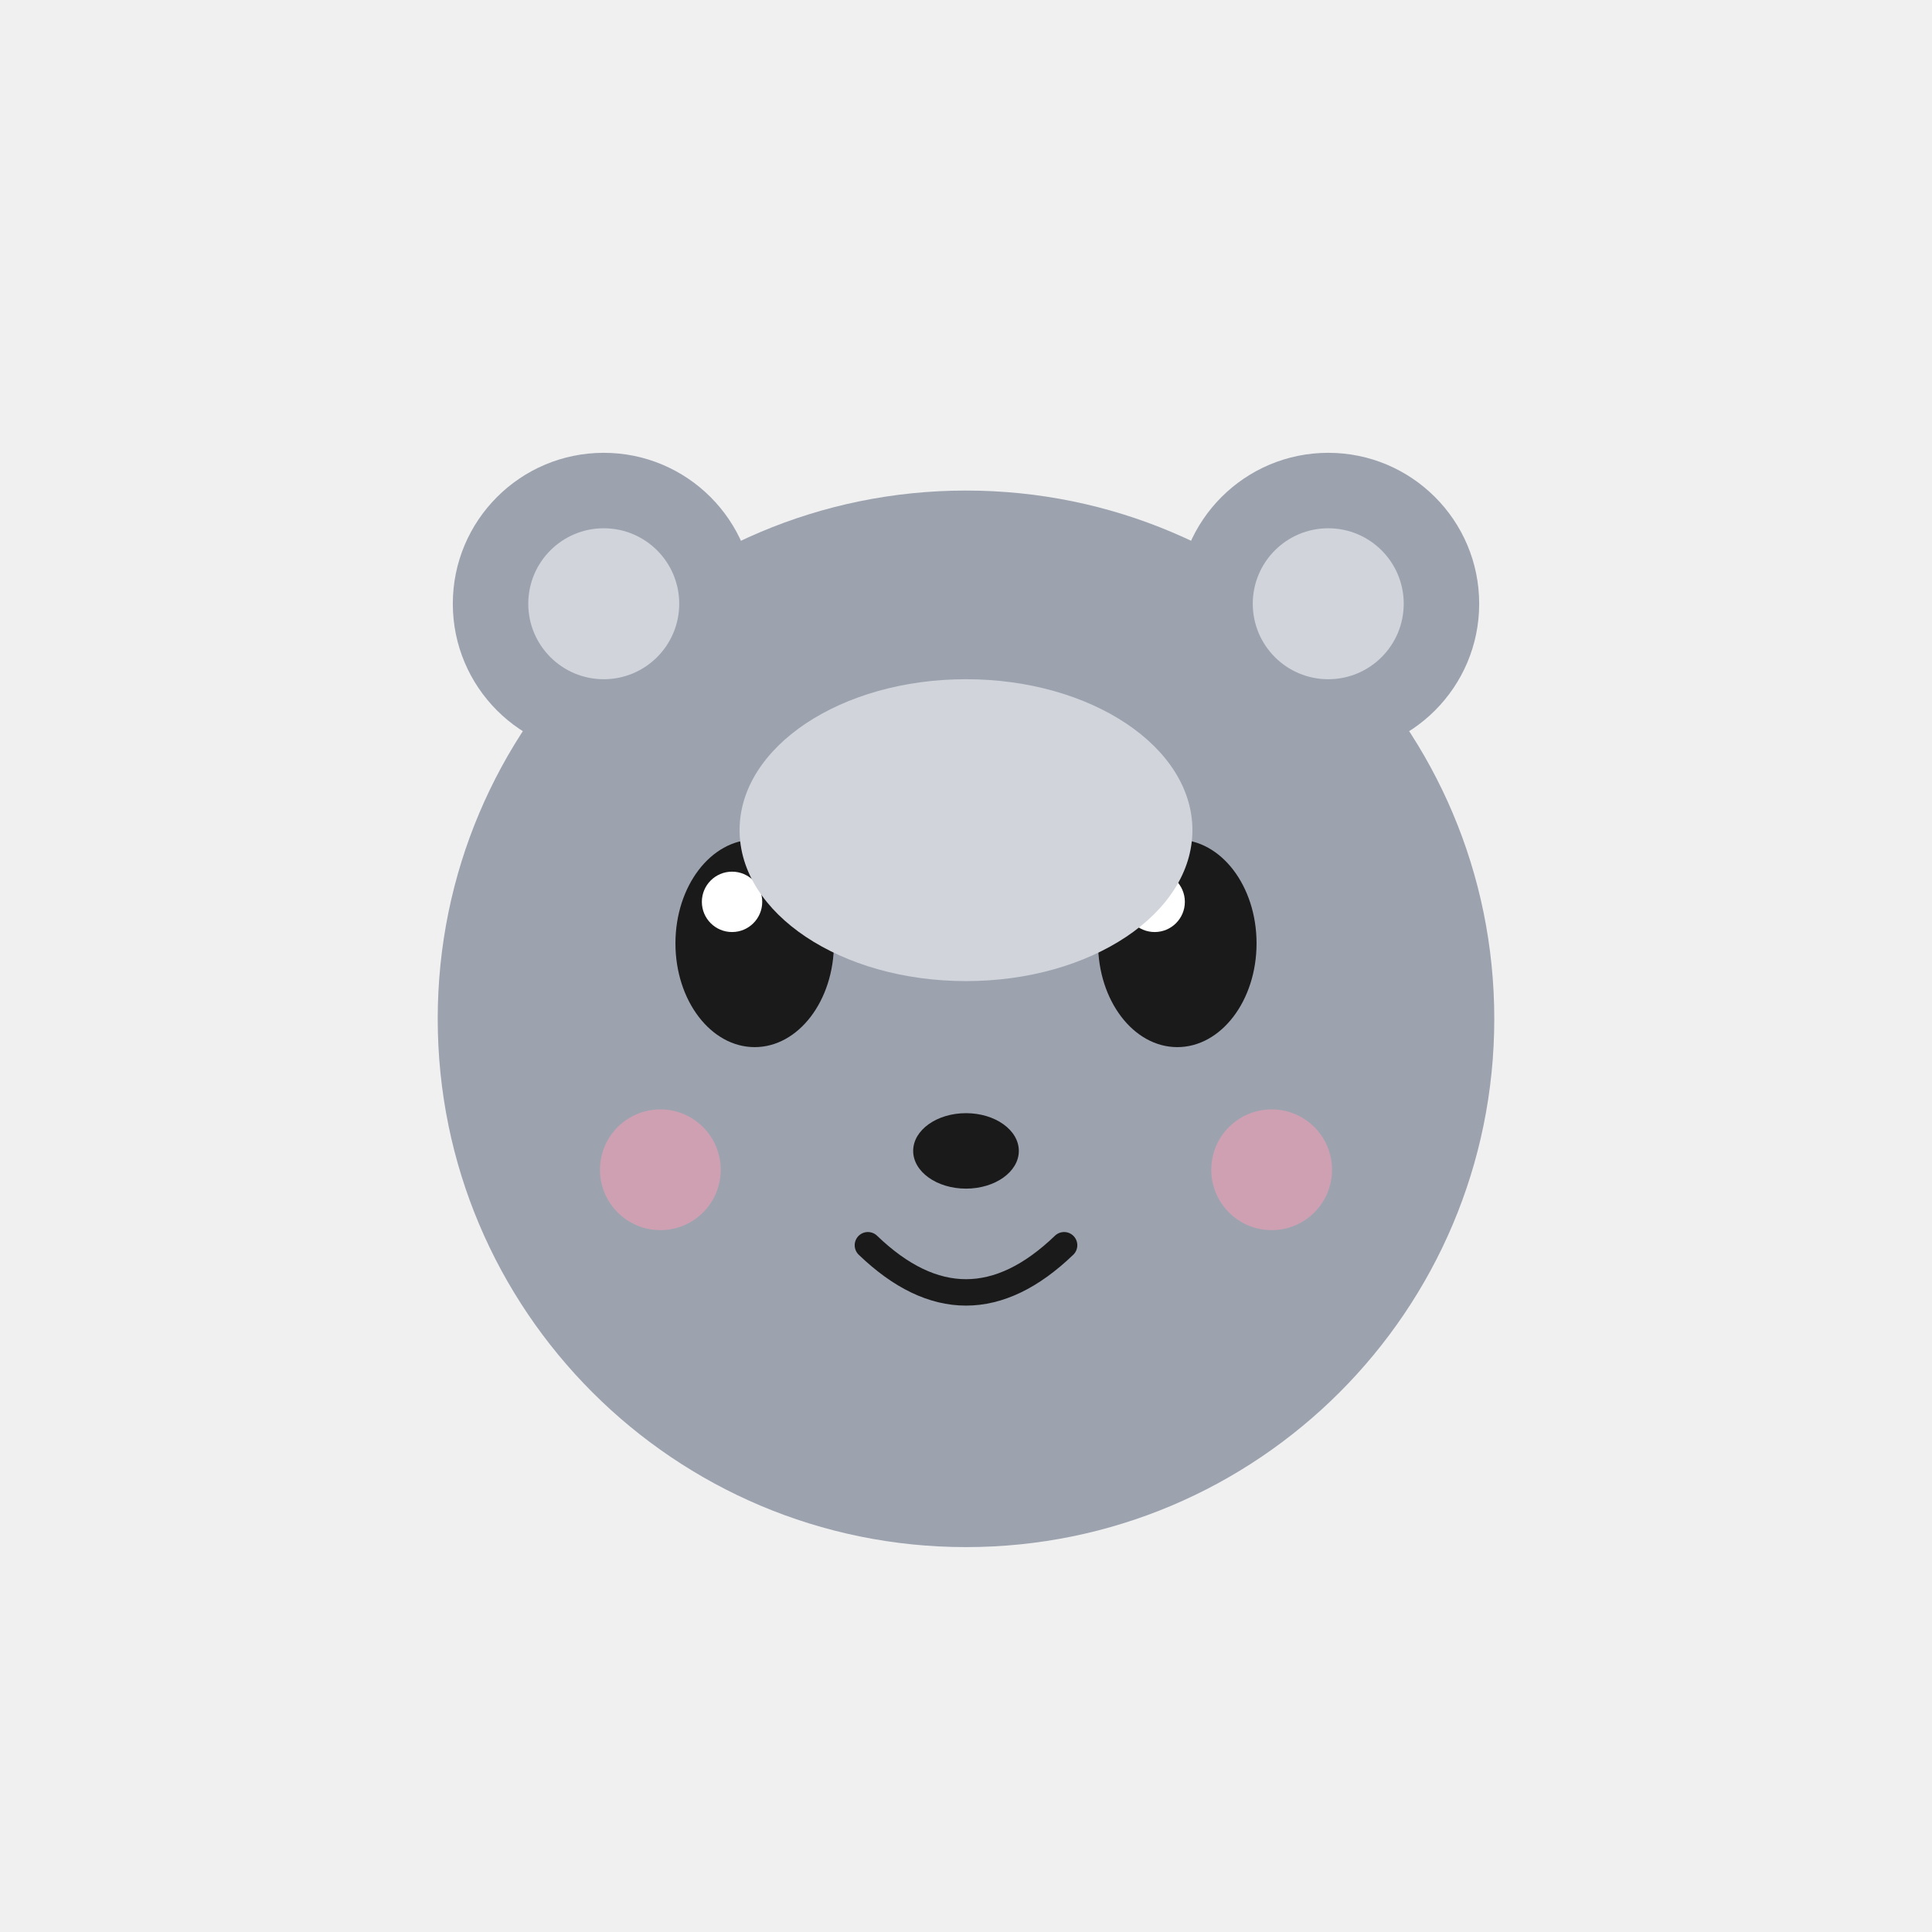
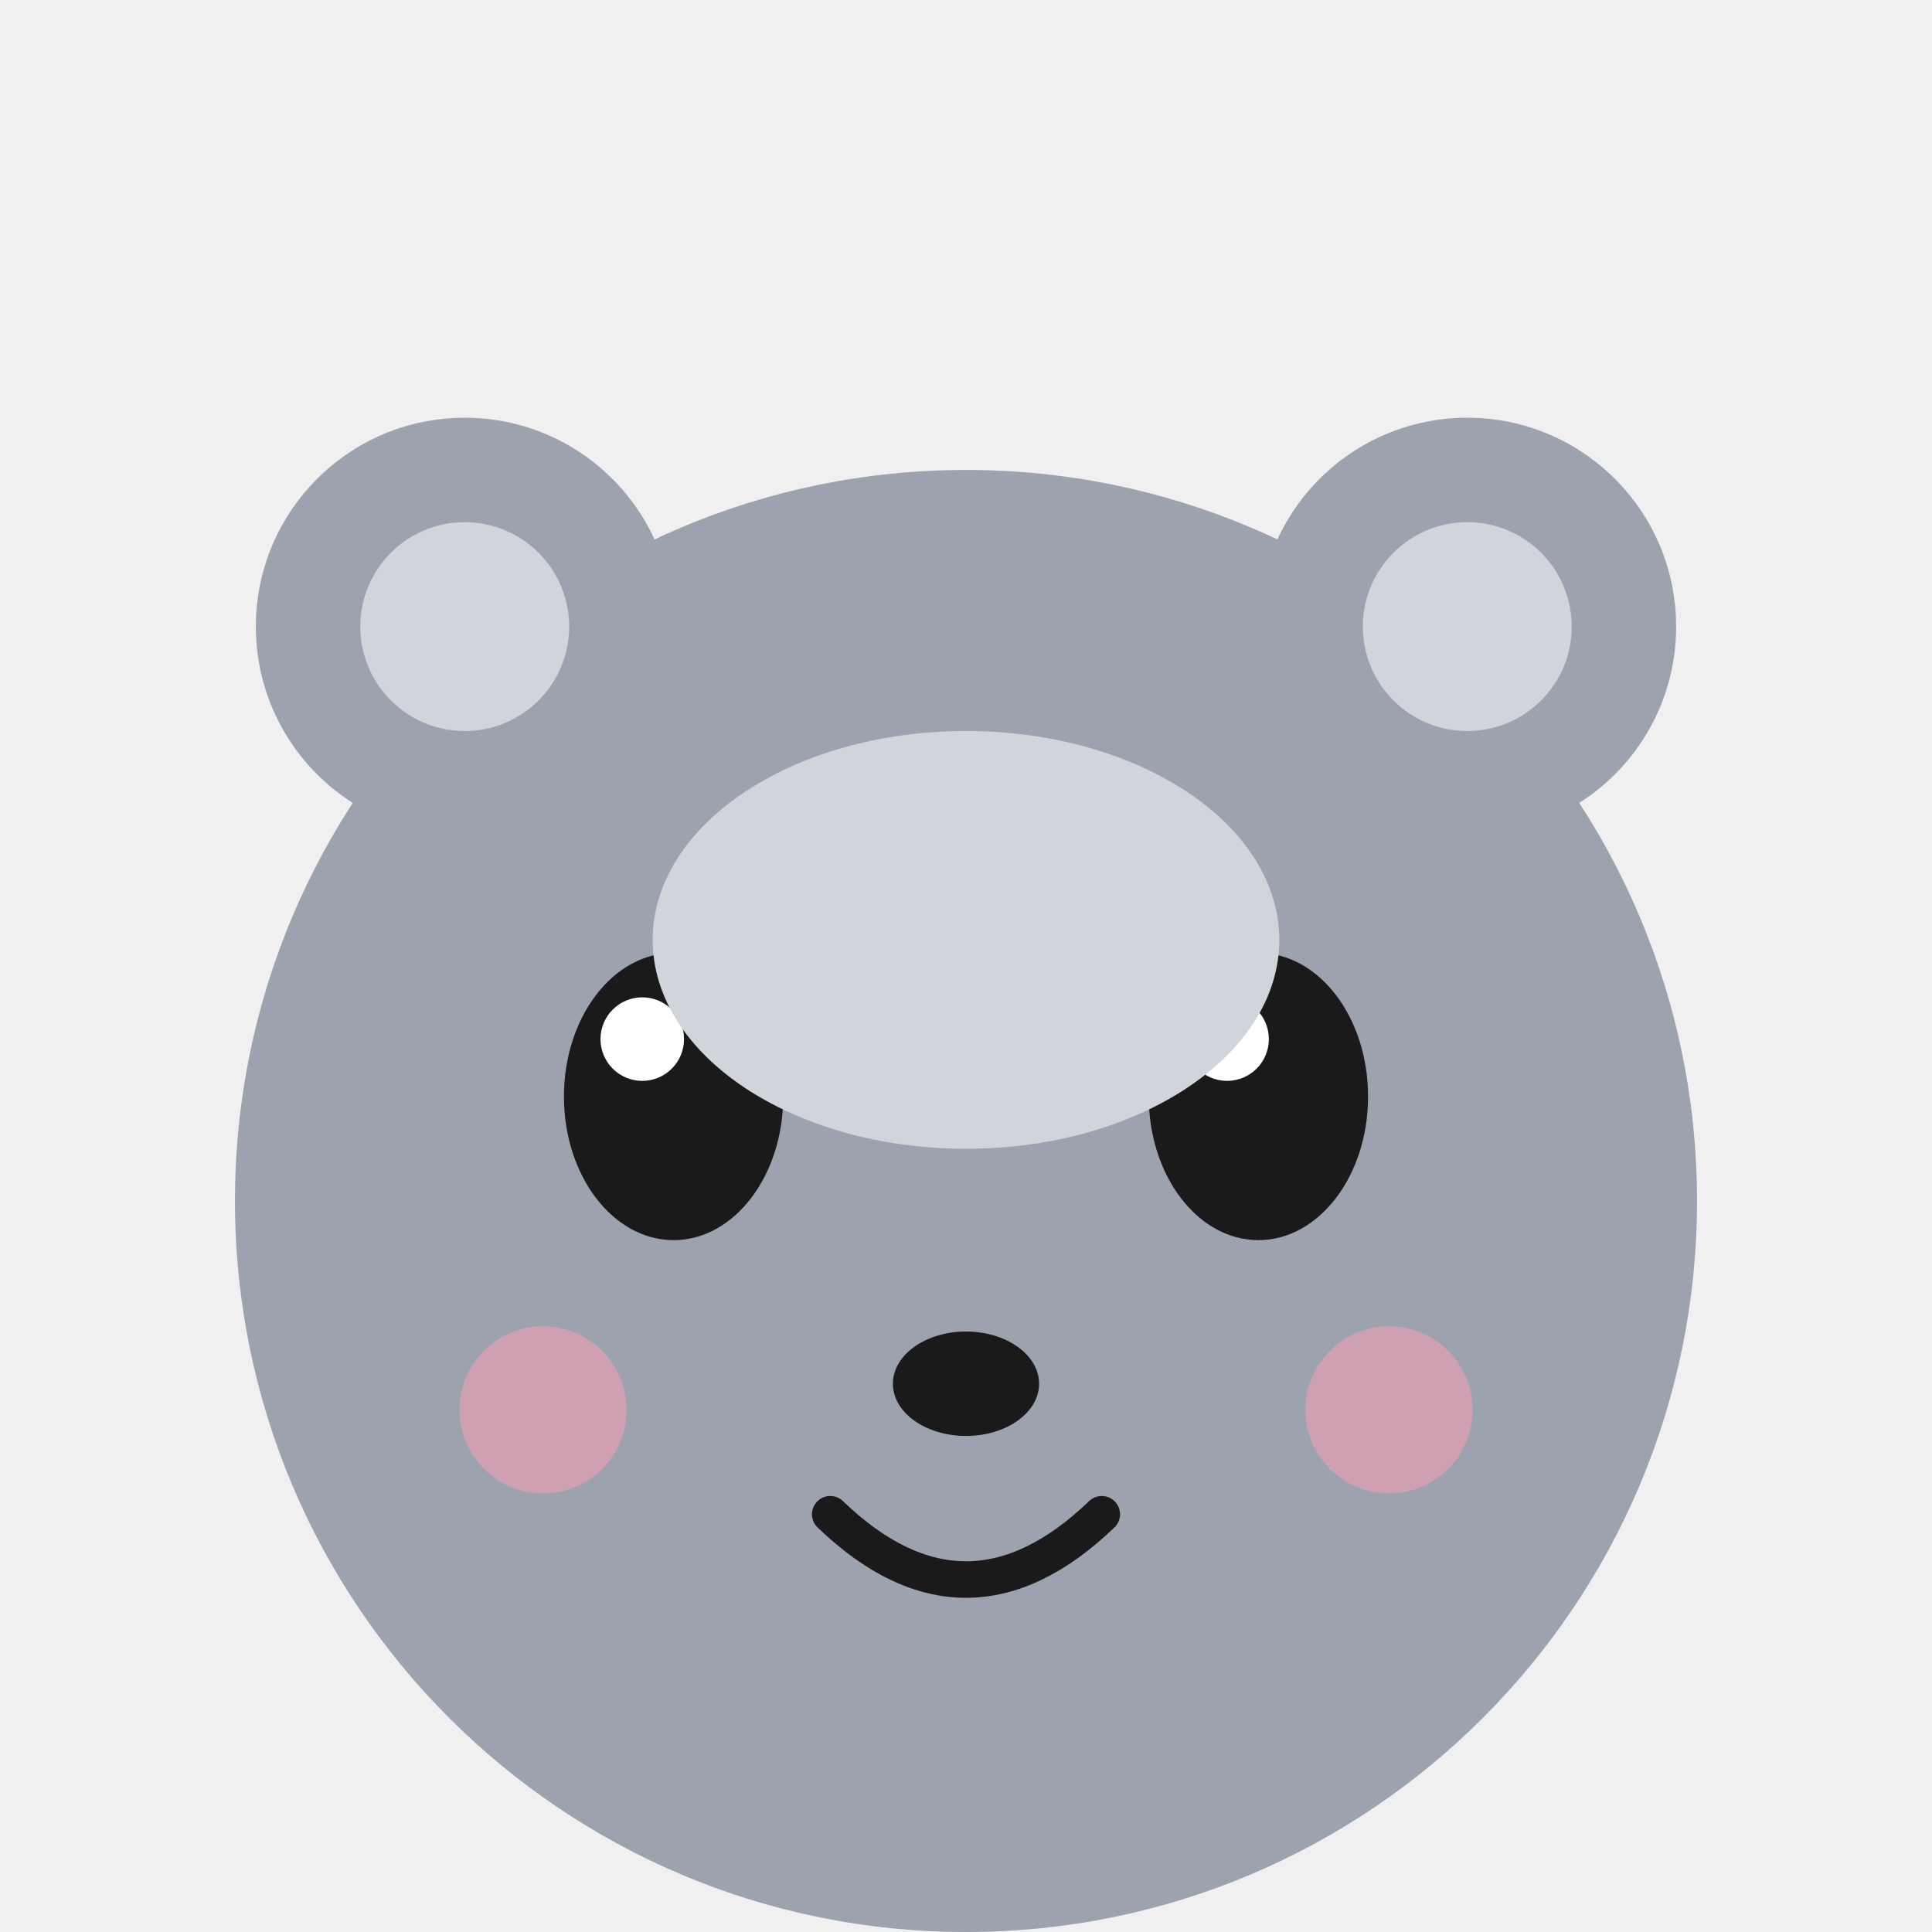
- <svg xmlns="http://www.w3.org/2000/svg" viewBox="0 0 1024 1024" width="1024" height="1024">
+ <svg xmlns="http://www.w3.org/2000/svg" viewBox="142 80 740 740" width="1024" height="1024">
  <g>
    <circle cx="512" cy="540" r="280" fill="#9ca3af" />
    <circle cx="320" cy="320" r="80" fill="#9ca3af" />
    <circle cx="704" cy="320" r="80" fill="#9ca3af" />
    <circle cx="320" cy="320" r="40" fill="#d1d5db" />
    <circle cx="704" cy="320" r="40" fill="#d1d5db" />
    <ellipse cx="400" cy="500" rx="42" ry="55" fill="#1a1a1a" />
    <ellipse cx="624" cy="500" rx="42" ry="55" fill="#1a1a1a" />
    <circle cx="388" cy="478" r="16" fill="#ffffff" />
    <circle cx="612" cy="478" r="16" fill="#ffffff" />
    <ellipse cx="512" cy="610" rx="28" ry="20" fill="#1a1a1a" />
    <path d="M 460 660 Q 512 710 564 660" stroke="#1a1a1a" stroke-width="14" fill="none" stroke-linecap="round" />
    <circle cx="350" cy="620" r="32" fill="#ff9eb5" opacity="0.5" />
    <circle cx="674" cy="620" r="32" fill="#ff9eb5" opacity="0.5" />
    <ellipse cx="512" cy="440" rx="120" ry="80" fill="#d1d5db" />
  </g>
</svg>
